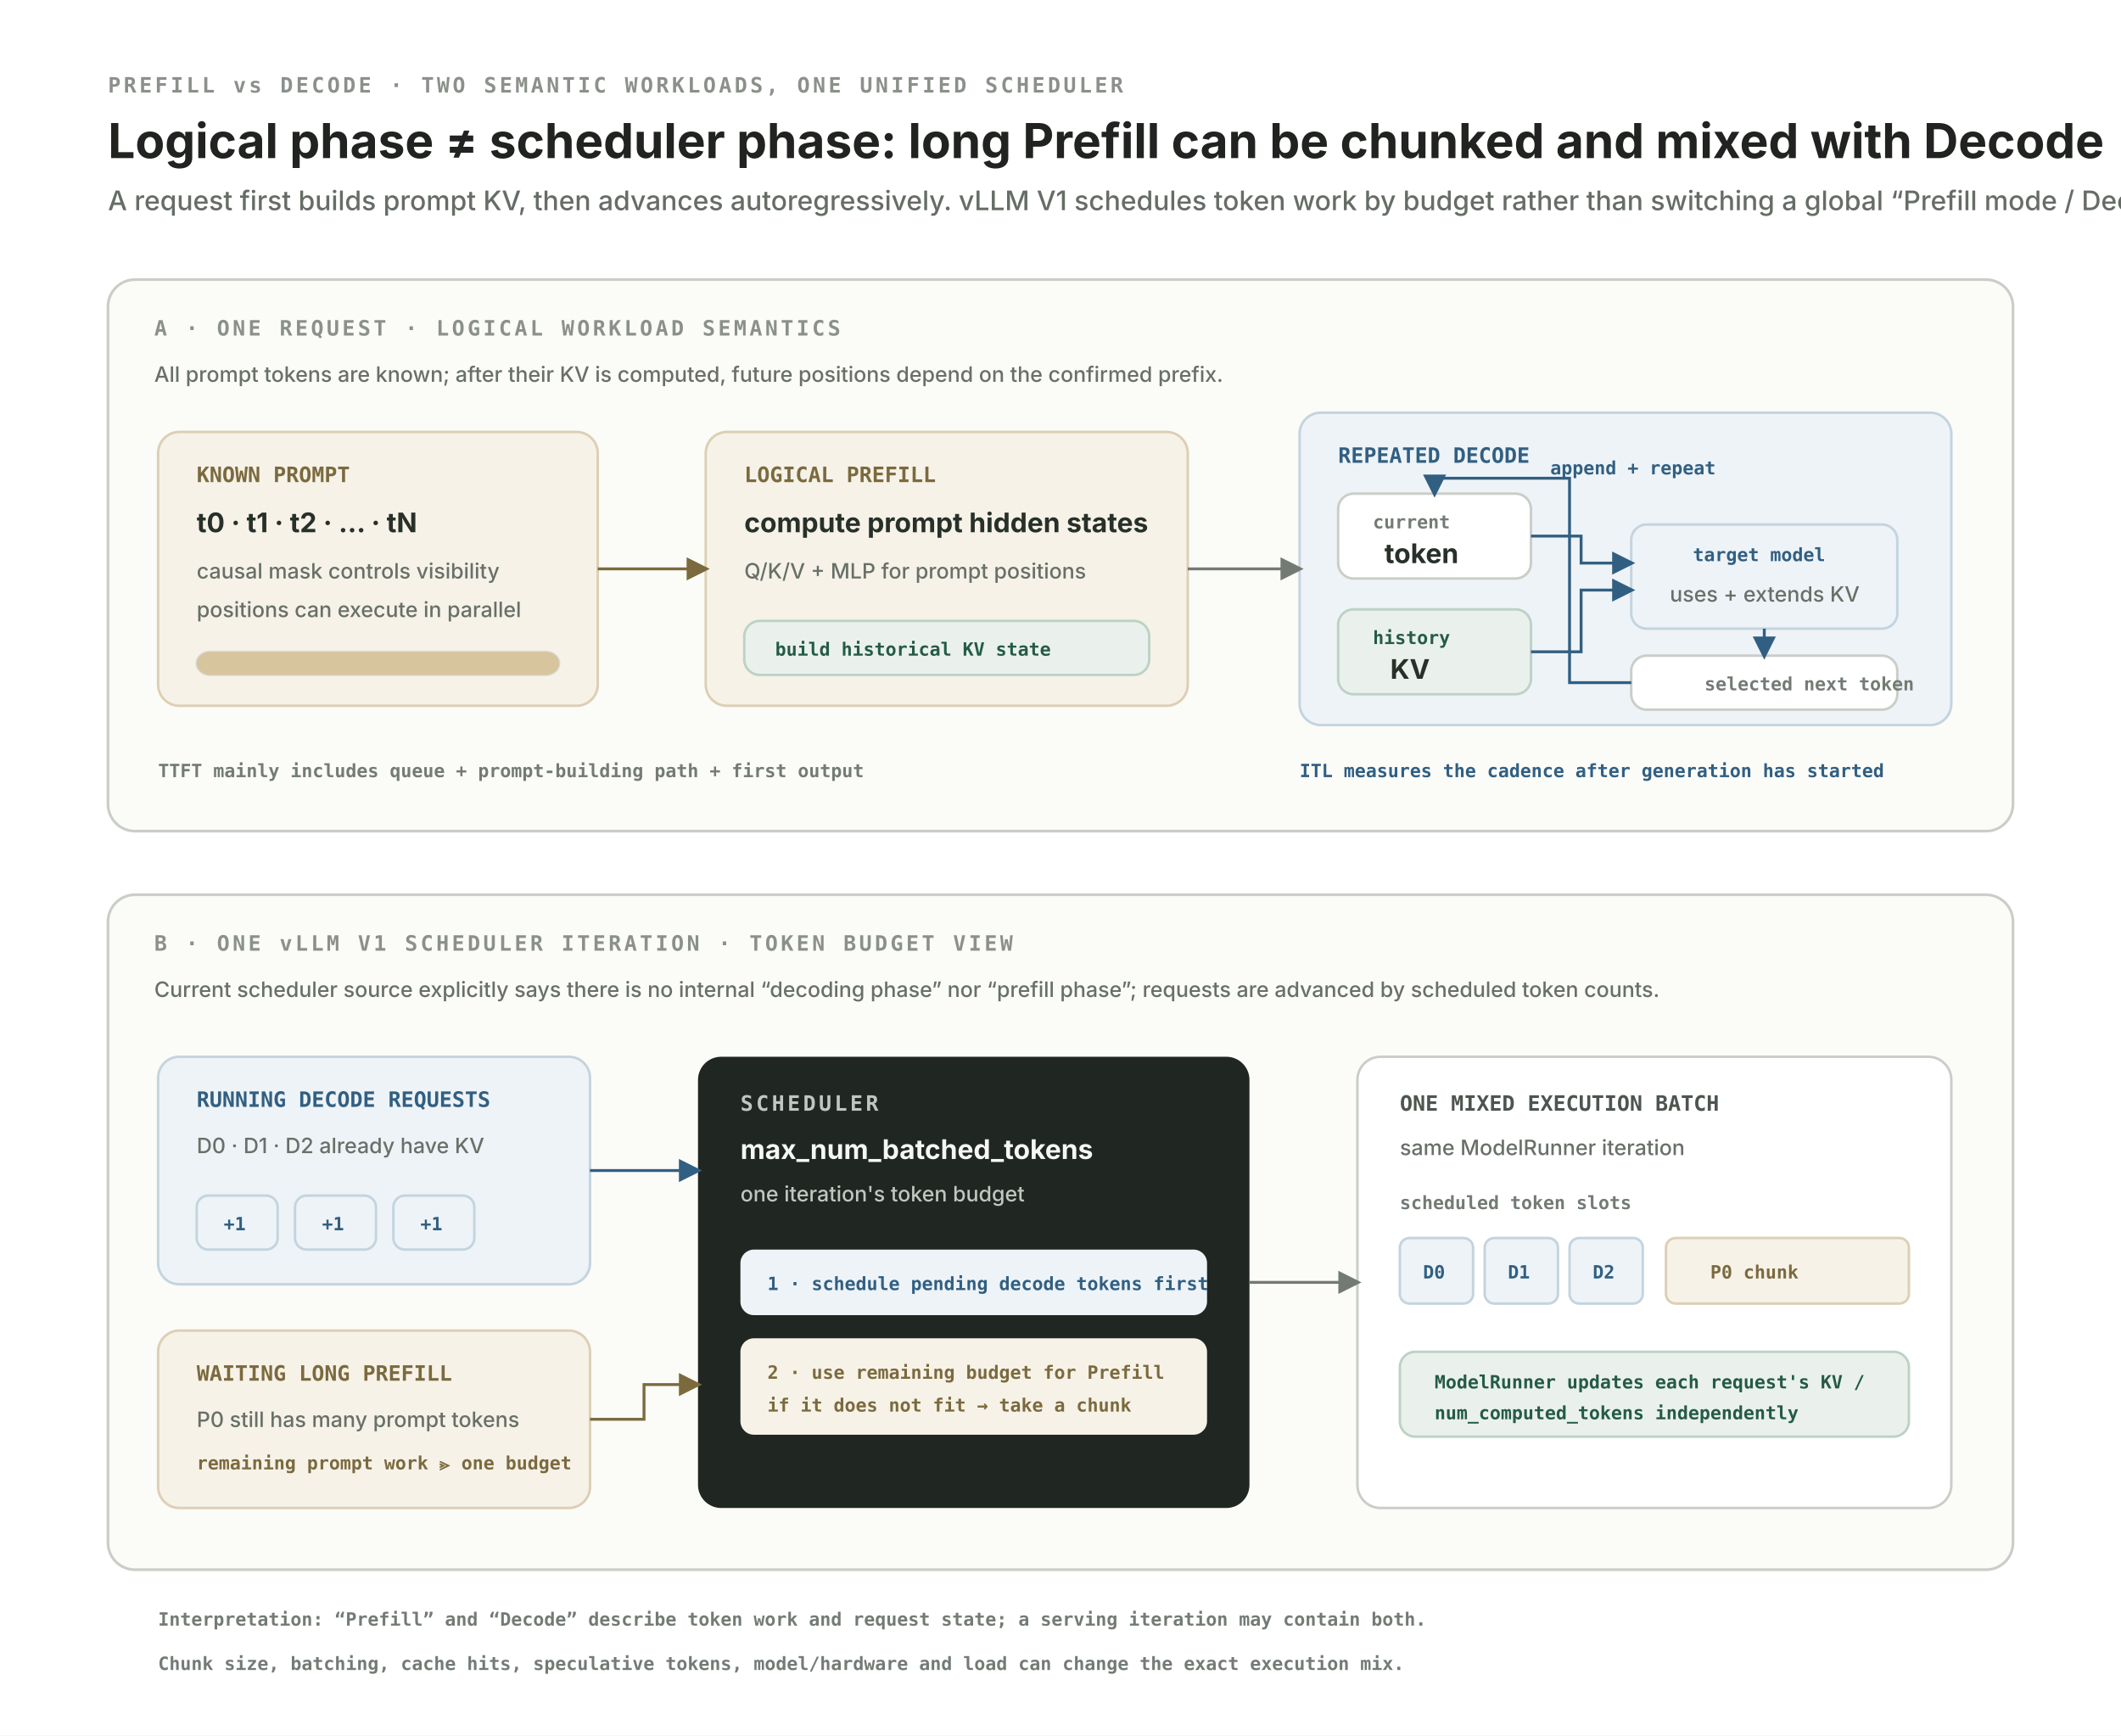
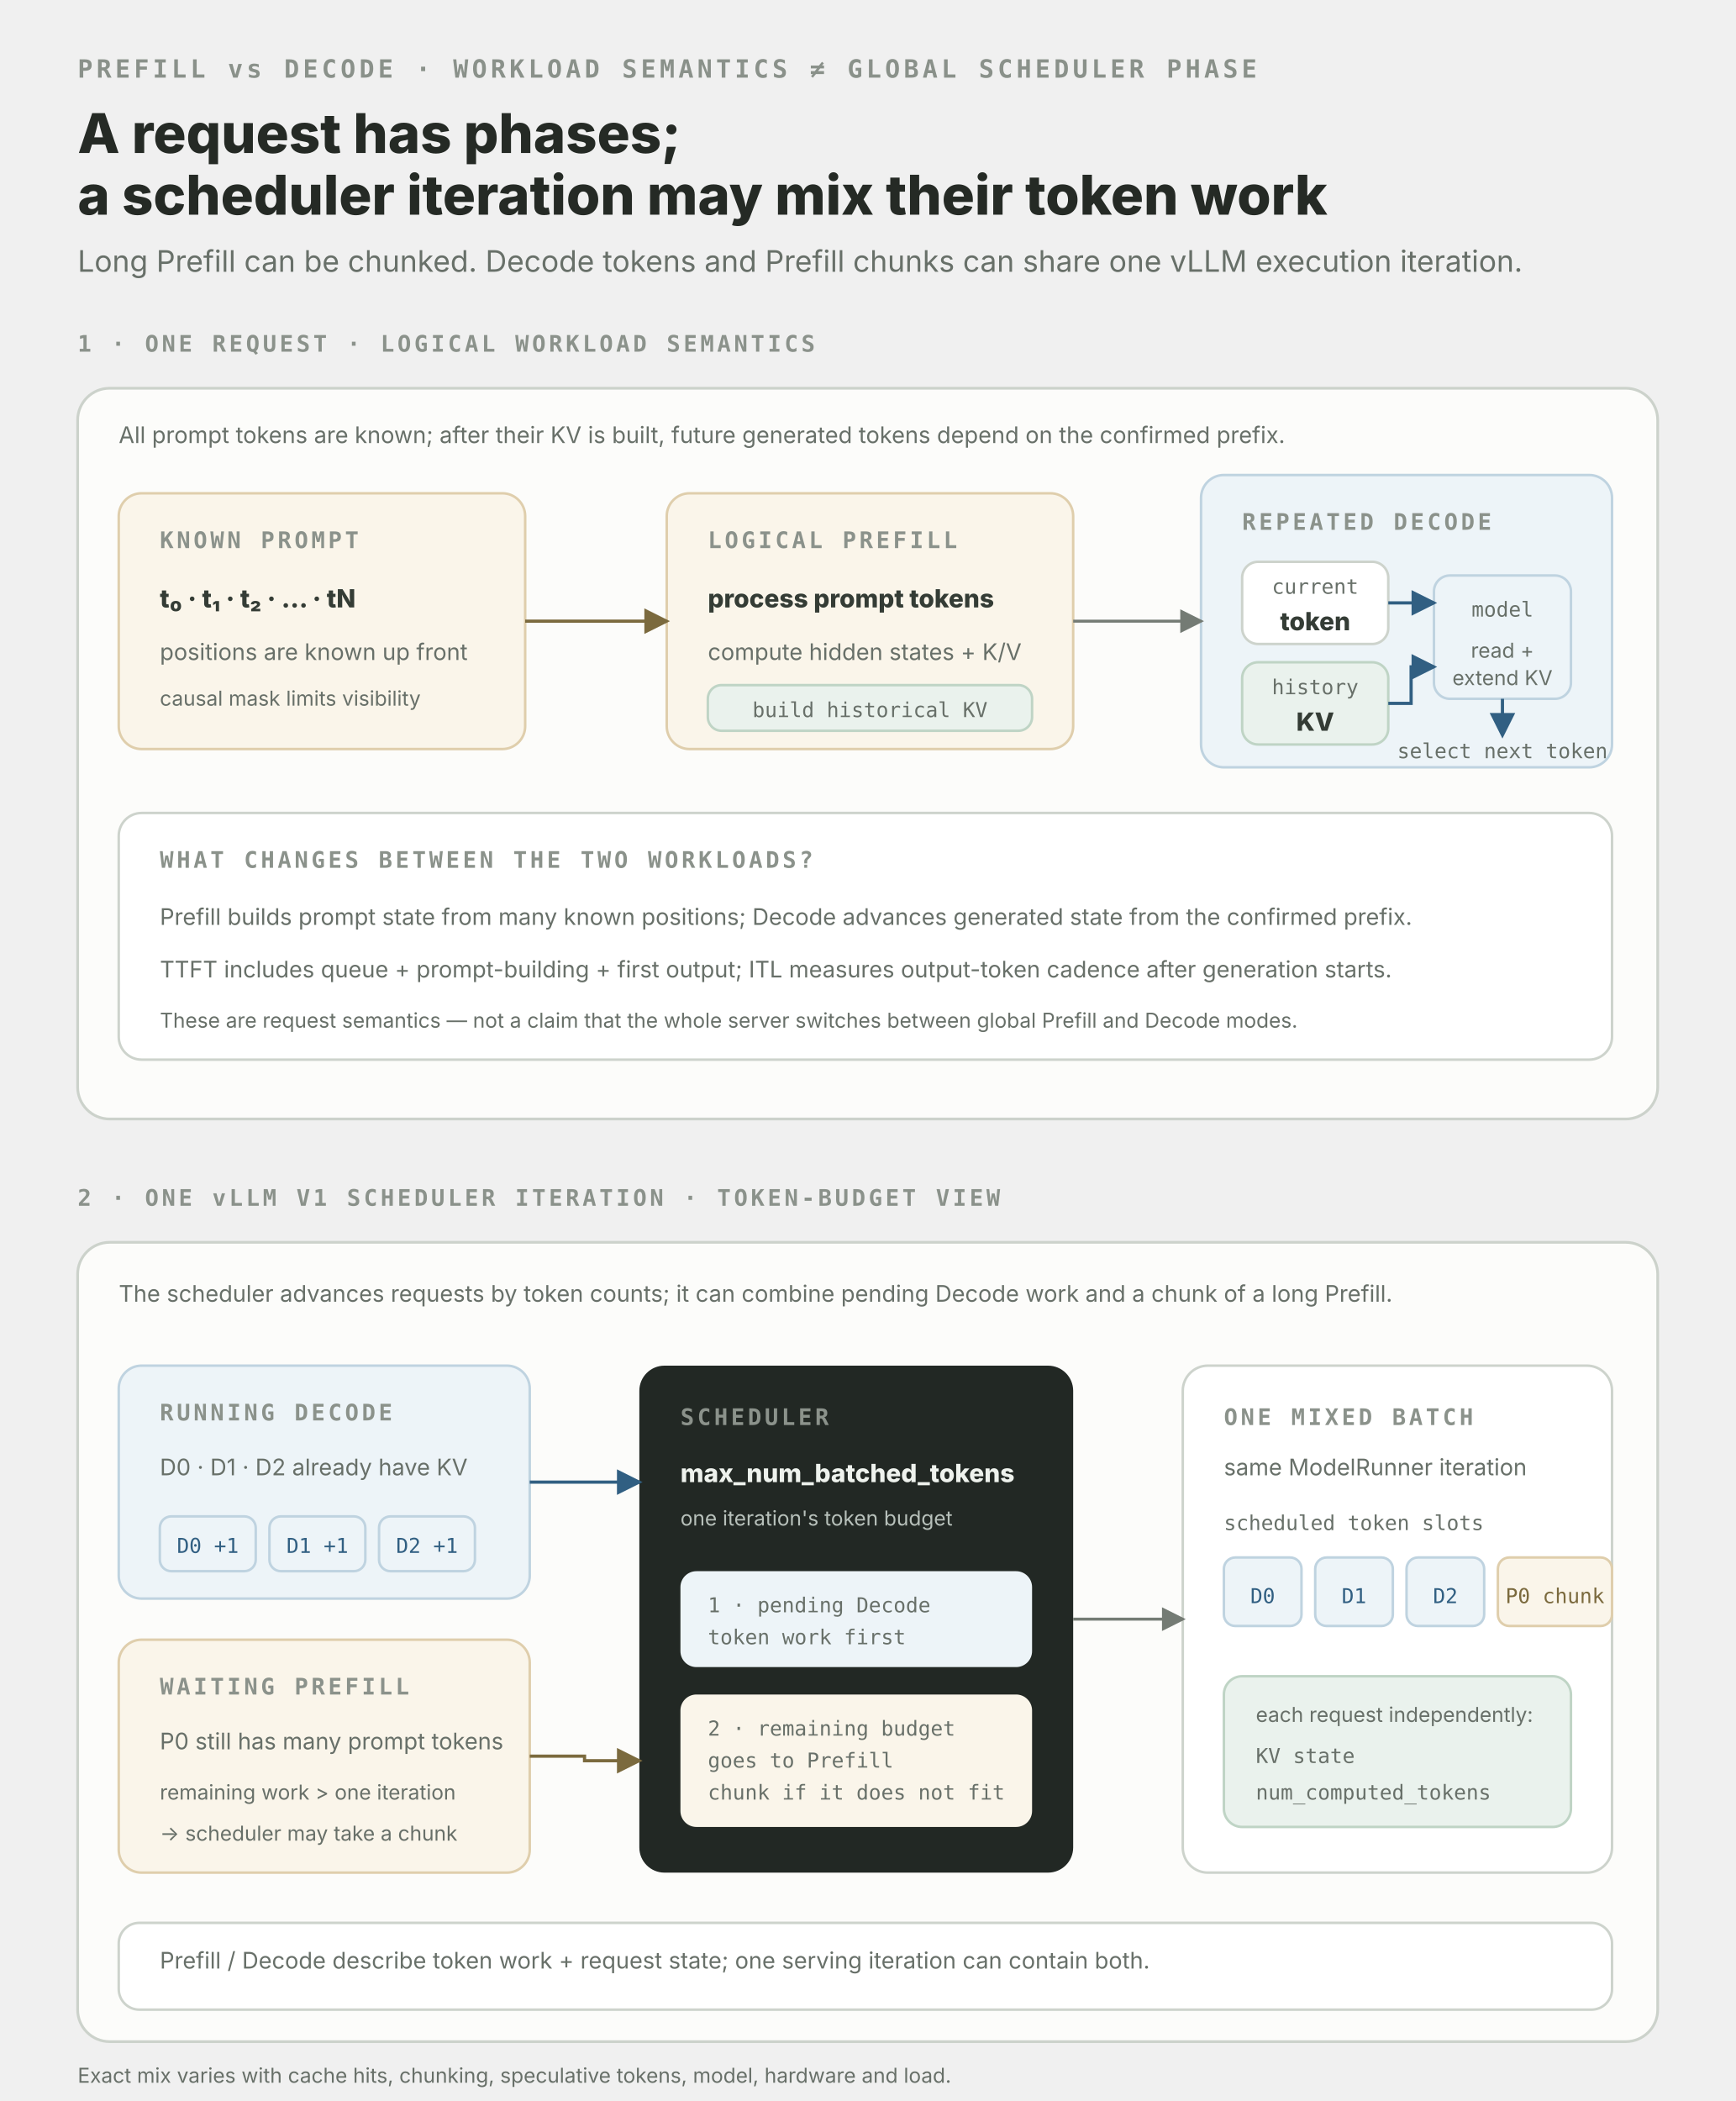
- <svg xmlns="http://www.w3.org/2000/svg" width="1100" height="900" viewBox="0 0 1100 900" role="img" aria-labelledby="title desc">
+ <svg xmlns="http://www.w3.org/2000/svg" viewBox="0 0 760 920" role="img" aria-labelledby="title desc">
  <defs>
-     <marker id="arr" markerWidth="8" markerHeight="8" refX="6.6" refY="4" orient="auto">
-       <path d="M0 0 L8 4 L0 8 z" fill="#737a73" />
+     <marker id="arrow" markerWidth="8" markerHeight="8" refX="7" refY="4" orient="auto">
+       <path d="M0 0 L8 4 L0 8Z" fill="#747b74" />
    </marker>
-     <marker id="arrBlue" markerWidth="8" markerHeight="8" refX="6.6" refY="4" orient="auto">
-       <path d="M0 0 L8 4 L0 8 z" fill="#315f82" />
+     <marker id="blueArrow" markerWidth="8" markerHeight="8" refX="7" refY="4" orient="auto">
+       <path d="M0 0 L8 4 L0 8Z" fill="#315f82" />
    </marker>
-     <marker id="arrGold" markerWidth="8" markerHeight="8" refX="6.6" refY="4" orient="auto">
-       <path d="M0 0 L8 4 L0 8 z" fill="#7b6a3e" />
+     <marker id="goldArrow" markerWidth="8" markerHeight="8" refX="7" refY="4" orient="auto">
+       <path d="M0 0 L8 4 L0 8Z" fill="#7b6a3e" />
    </marker>
    <style>
-     .bg{fill:#fff}.panel{fill:#fbfbf8;stroke:#c9cec7;stroke-width:1.4}.sub{fill:#fff;stroke:#c9cec7;stroke-width:1.3}.blue{fill:#eef3f7;stroke:#c3d4df;stroke-width:1.3}.gold{fill:#f6f2e8;stroke:#ddcfb4;stroke-width:1.3}.green{fill:#eaf1ed;stroke:#bdd2c4;stroke-width:1.3}.dark{fill:#202622}.muted{fill:#f4f5f1;stroke:#d8dbd5;stroke-width:1.2}.line{stroke:#737a73;stroke-width:1.5;fill:none}.lineBlue{stroke:#315f82;stroke-width:1.5;fill:none}.lineGold{stroke:#7b6a3e;stroke-width:1.5;fill:none}.dash{stroke:#a7aca6;stroke-width:1.1;stroke-dasharray:5 5;fill:none}
-     .title{font:700 25px system-ui,-apple-system,BlinkMacSystemFont,"Segoe UI",sans-serif;fill:#20231f}.subtitle{font:500 14px system-ui,-apple-system,BlinkMacSystemFont,"Segoe UI",sans-serif;fill:#666d66}.kicker{font:700 11px ui-monospace,SFMono-Regular,Menlo,monospace;letter-spacing:1.5px;fill:#8b918a}.label{font:700 11px ui-monospace,SFMono-Regular,Menlo,monospace;fill:#4d554f}.strong{font:700 14px system-ui,-apple-system,BlinkMacSystemFont,"Segoe UI",sans-serif;fill:#273029}.small{font:500 11px system-ui,-apple-system,BlinkMacSystemFont,"Segoe UI",sans-serif;fill:#687068}.tiny{font:600 9.5px ui-monospace,SFMono-Regular,Menlo,monospace;fill:#737b74}.white{fill:#f5f7f3}.white2{fill:#bdc8c0}.blueText{fill:#315f82}.goldText{fill:#7b6a3e}.greenText{fill:#255b46}
-   </style>
+       .sans{font-family:-apple-system,BlinkMacSystemFont,"Segoe UI",sans-serif}.mono{font-family:ui-monospace,SFMono-Regular,Menlo,Consolas,monospace}
+       .ey{font-size:11px;font-weight:700;letter-spacing:1.6px;fill:#8a918a}.ttl{font-size:24px;font-weight:760;fill:#252a25}.sub{font-size:13px;fill:#687069}.sec{font-size:10px;font-weight:700;letter-spacing:1.35px;fill:#8b928b}.label{font-size:11px;font-weight:760;fill:#343c35}.small{font-size:10px;fill:#687069}.tiny{font-size:9px;fill:#687069}.panel{fill:#fcfcfa;stroke:#ccd2cb;stroke-width:1.2}.box{fill:#fff;stroke:#cdd3cc;stroke-width:1.1}.blue{fill:#edf4f8;stroke:#bfd3e0;stroke-width:1.1}.gold{fill:#faf5ea;stroke:#dfceac;stroke-width:1.1}.green{fill:#eaf2ed;stroke:#bfd4c5;stroke-width:1.1}.dark{fill:#222824}.line{fill:none;stroke:#747b74;stroke-width:1.3}.bline{fill:none;stroke:#315f82;stroke-width:1.4}.gldline{fill:none;stroke:#7b6a3e;stroke-width:1.4}
+     </style>
  </defs>
-   <rect class="bg" width="1100" height="900" />
-   <text class="kicker" x="56" y="48">PREFILL vs DECODE · TWO SEMANTIC WORKLOADS, ONE UNIFIED SCHEDULER</text>
-   <text class="title" x="56" y="82">Logical phase ≠ scheduler phase: long Prefill can be chunked and mixed with Decode</text>
-   <text class="subtitle" x="56" y="109">A request first builds prompt KV, then advances autoregressively. vLLM V1 schedules token work by budget rather than switching a global “Prefill mode / Decode mode”.</text>
-   <rect class="panel" x="56" y="145" rx="14" width="988" height="286" />
-   <text class="kicker" x="80" y="174">A · ONE REQUEST · LOGICAL WORKLOAD SEMANTICS</text>
-   <text class="small" x="80" y="198">All prompt tokens are known; after their KV is computed, future positions depend on the confirmed prefix.</text>
-   <rect class="gold" x="82" y="224" rx="11" width="228" height="142" />
-   <text class="label goldText" x="102" y="250">KNOWN PROMPT</text>
-   <text class="strong" x="102" y="276">t0 · t1 · t2 · … · tN</text>
-   <text class="small" x="102" y="300">causal mask controls visibility</text>
-   <text class="small" x="102" y="320">positions can execute in parallel</text>
-   <rect class="muted" x="102" y="338" rx="7" width="188" height="12" />
-   <rect x="102" y="338" width="188" height="12" rx="7" fill="#d7c59d" />
-   <rect class="gold" x="366" y="224" rx="11" width="250" height="142" />
-   <text class="label goldText" x="386" y="250">LOGICAL PREFILL</text>
-   <text class="strong" x="386" y="276">compute prompt hidden states</text>
-   <text class="small" x="386" y="300">Q/K/V + MLP for prompt positions</text>
-   <rect class="green" x="386" y="322" rx="8" width="210" height="28" />
-   <text class="tiny greenText" x="402" y="340">build historical KV state</text>
-   <path class="lineGold" marker-end="url(#arrGold)" d="M310 295 H366" />
-   <rect class="blue" x="674" y="214" rx="11" width="338" height="162" />
-   <text class="label blueText" x="694" y="240">REPEATED DECODE</text>
-   <rect class="sub" x="694" y="256" rx="8" width="100" height="44" />
-   <text class="tiny" x="712" y="274">current</text>
-   <text class="strong" x="718" y="292">token</text>
-   <rect class="green" x="694" y="316" rx="8" width="100" height="44" />
-   <text class="tiny greenText" x="712" y="334">history</text>
-   <text class="strong" x="721" y="352">KV</text>
-   <rect class="blue" x="846" y="272" rx="8" width="138" height="54" />
-   <text class="tiny blueText" x="878" y="291">target model</text>
-   <text class="small" x="866" y="312">uses + extends KV</text>
-   <path class="lineBlue" marker-end="url(#arrBlue)" d="M794 278 H820 V292 H846" />
-   <path class="lineBlue" marker-end="url(#arrBlue)" d="M794 338 H820 V306 H846" />
-   <rect class="sub" x="846" y="340" rx="8" width="138" height="28" />
-   <text class="tiny" x="884" y="358">selected next token</text>
-   <path class="lineBlue" marker-end="url(#arrBlue)" d="M915 326 V340" />
-   <path class="lineBlue" marker-end="url(#arrBlue)" d="M846 354 H814 V248 H744 V256" />
-   <text class="tiny blueText" x="804" y="246">append + repeat</text>
-   <path class="line" marker-end="url(#arr)" d="M616 295 H674" />
-   <text class="tiny" x="82" y="403">TTFT mainly includes queue + prompt-building path + first output</text>
-   <text class="tiny blueText" x="674" y="403">ITL measures the cadence after generation has started</text>
-   <rect class="panel" x="56" y="464" rx="14" width="988" height="350" />
-   <text class="kicker" x="80" y="493">B · ONE vLLM V1 SCHEDULER ITERATION · TOKEN BUDGET VIEW</text>
-   <text class="small" x="80" y="517">Current scheduler source explicitly says there is no internal “decoding phase” nor “prefill phase”; requests are advanced by scheduled token counts.</text>
-   <rect class="blue" x="82" y="548" rx="11" width="224" height="118" />
-   <text class="label blueText" x="102" y="574">RUNNING DECODE REQUESTS</text>
-   <text class="small" x="102" y="598">D0 · D1 · D2 already have KV</text>
-   <g transform="translate(102,620)">
-     <rect class="blue" x="0" y="0" width="42" height="28" rx="6" />
-     <rect class="blue" x="51" y="0" width="42" height="28" rx="6" />
-     <rect class="blue" x="102" y="0" width="42" height="28" rx="6" />
-     <text class="tiny blueText" x="14" y="18">+1</text>
-     <text class="tiny blueText" x="65" y="18">+1</text>
-     <text class="tiny blueText" x="116" y="18">+1</text>
+   <text class="mono ey" x="34" y="34">PREFILL vs DECODE · WORKLOAD SEMANTICS ≠ GLOBAL SCHEDULER PHASE</text>
+   <text class="sans ttl" x="34" y="67">A request has phases;</text>
+   <text class="sans ttl" x="34" y="94">a scheduler iteration may mix their token work</text>
+   <text class="sans sub" x="34" y="119">Long Prefill can be chunked. Decode tokens and Prefill chunks can share one vLLM execution iteration.</text>
+   <text class="mono sec" x="34" y="154">1 · ONE REQUEST · LOGICAL WORKLOAD SEMANTICS</text>
+   <rect class="panel" x="34" y="170" width="692" height="320" rx="14" />
+   <text class="sans small" x="52" y="194">All prompt tokens are known; after their KV is built, future generated tokens depend on the confirmed prefix.</text>
+   <rect class="gold" x="52" y="216" width="178" height="112" rx="10" />
+   <text class="mono sec" x="70" y="240" fill="#7b6a3e">KNOWN PROMPT</text>
+   <text class="sans label" x="70" y="266">t₀ · t₁ · t₂ · … · tN</text>
+   <text class="sans small" x="70" y="289">positions are known up front</text>
+   <text class="sans tiny" x="70" y="309">causal mask limits visibility</text>
+   <rect class="gold" x="292" y="216" width="178" height="112" rx="10" />
+   <text class="mono sec" x="310" y="240" fill="#7b6a3e">LOGICAL PREFILL</text>
+   <text class="sans label" x="310" y="266">process prompt tokens</text>
+   <text class="sans small" x="310" y="289">compute hidden states + K/V</text>
+   <rect class="green" x="310" y="300" width="142" height="20" rx="6" />
+   <text class="mono tiny" x="381" y="314" text-anchor="middle" fill="#255b46">build historical KV</text>
+   <path class="gldline" d="M230 272 H292" marker-end="url(#goldArrow)" />
+   <rect class="blue" x="526" y="208" width="180" height="128" rx="10" />
+   <text class="mono sec" x="544" y="232" fill="#315f82">REPEATED DECODE</text>
+   <rect class="box" x="544" y="246" width="64" height="36" rx="7" />
+   <text class="mono tiny" x="576" y="260" text-anchor="middle">current</text>
+   <text class="sans label" x="576" y="276" text-anchor="middle">token</text>
+   <rect class="green" x="544" y="290" width="64" height="36" rx="7" />
+   <text class="mono tiny" x="576" y="304" text-anchor="middle" fill="#255b46">history</text>
+   <text class="sans label" x="576" y="320" text-anchor="middle">KV</text>
+   <rect class="blue" x="628" y="252" width="60" height="54" rx="7" />
+   <text class="mono tiny" x="658" y="270" text-anchor="middle" fill="#315f82">model</text>
+   <text class="sans tiny" x="658" y="288" text-anchor="middle">read +</text>
+   <text class="sans tiny" x="658" y="300" text-anchor="middle">extend KV</text>
+   <path class="bline" d="M608 264 H628" marker-end="url(#blueArrow)" />
+   <path class="bline" d="M608 308 H618 V292 H628" marker-end="url(#blueArrow)" />
+   <path class="bline" d="M658 306 V322" marker-end="url(#blueArrow)" />
+   <text class="mono tiny" x="658" y="332" text-anchor="middle" fill="#315f82">select next token</text>
+   <path class="line" d="M470 272 H526" marker-end="url(#arrow)" />
+   <rect class="box" x="52" y="356" width="654" height="108" rx="10" />
+   <text class="mono sec" x="70" y="380">WHAT CHANGES BETWEEN THE TWO WORKLOADS?</text>
+   <text class="sans small" x="70" y="405">Prefill builds prompt state from many known positions; Decode advances generated state from the confirmed prefix.</text>
+   <text class="sans small" x="70" y="428">TTFT includes queue + prompt-building + first output; ITL measures output-token cadence after generation starts.</text>
+   <text class="sans tiny" x="70" y="450">These are request semantics — not a claim that the whole server switches between global Prefill and Decode modes.</text>
+   <text class="mono sec" x="34" y="528">2 · ONE vLLM V1 SCHEDULER ITERATION · TOKEN-BUDGET VIEW</text>
+   <rect class="panel" x="34" y="544" width="692" height="350" rx="14" />
+   <text class="sans small" x="52" y="570">The scheduler advances requests by token counts; it can combine pending Decode work and a chunk of a long Prefill.</text>
+   <rect class="blue" x="52" y="598" width="180" height="102" rx="10" />
+   <text class="mono sec" x="70" y="622" fill="#315f82">RUNNING DECODE</text>
+   <text class="sans small" x="70" y="646">D0 · D1 · D2 already have KV</text>
+   <g transform="translate(70 664)" class="mono tiny">
+     <rect class="blue" width="42" height="24" rx="5" />
+     <text x="21" y="16" text-anchor="middle" fill="#315f82">D0 +1</text>
+     <rect class="blue" x="48" width="42" height="24" rx="5" />
+     <text x="69" y="16" text-anchor="middle" fill="#315f82">D1 +1</text>
+     <rect class="blue" x="96" width="42" height="24" rx="5" />
+     <text x="117" y="16" text-anchor="middle" fill="#315f82">D2 +1</text>
  </g>
-   <rect class="gold" x="82" y="690" rx="11" width="224" height="92" />
-   <text class="label goldText" x="102" y="716">WAITING LONG PREFILL</text>
-   <text class="small" x="102" y="740">P0 still has many prompt tokens</text>
-   <text class="tiny goldText" x="102" y="762">remaining prompt work ≫ one budget</text>
-   <rect class="dark" x="362" y="548" rx="12" width="286" height="234" />
-   <text class="kicker white2" x="384" y="576">SCHEDULER</text>
-   <text class="strong white" x="384" y="601">max_num_batched_tokens</text>
-   <text class="small white2" x="384" y="623">one iteration's token budget</text>
-   <rect x="384" y="648" width="242" height="34" rx="7" fill="#eef3f7" />
-   <text class="tiny blueText" x="398" y="669">1 · schedule pending decode tokens first</text>
-   <rect x="384" y="694" width="242" height="50" rx="7" fill="#f6f2e8" />
-   <text class="tiny goldText" x="398" y="715">2 · use remaining budget for Prefill</text>
-   <text class="tiny goldText" x="398" y="732">if it does not fit → take a chunk</text>
-   <path class="lineBlue" marker-end="url(#arrBlue)" d="M306 607 H362" />
-   <path class="lineGold" marker-end="url(#arrGold)" d="M306 736 H334 V718 H362" />
-   <rect class="sub" x="704" y="548" rx="12" width="308" height="234" />
-   <text class="label" x="726" y="576">ONE MIXED EXECUTION BATCH</text>
-   <text class="small" x="726" y="599">same ModelRunner iteration</text>
-   <text class="tiny" x="726" y="627">scheduled token slots</text>
-   <rect class="blue" x="726" y="642" width="38" height="34" rx="5" />
-   <rect class="blue" x="770" y="642" width="38" height="34" rx="5" />
-   <rect class="blue" x="814" y="642" width="38" height="34" rx="5" />
-   <text class="tiny blueText" x="738" y="663">D0</text>
-   <text class="tiny blueText" x="782" y="663">D1</text>
-   <text class="tiny blueText" x="826" y="663">D2</text>
-   <rect class="gold" x="864" y="642" width="126" height="34" rx="5" />
-   <text class="tiny goldText" x="887" y="663">P0 chunk</text>
-   <rect class="green" x="726" y="701" rx="8" width="264" height="44" />
-   <text class="tiny greenText" x="744" y="720">ModelRunner updates each request's KV /</text>
-   <text class="tiny greenText" x="744" y="736">num_computed_tokens independently</text>
-   <path class="line" marker-end="url(#arr)" d="M648 665 H704" />
-   <text class="tiny" x="82" y="843">Interpretation: “Prefill” and “Decode” describe token work and request state; a serving iteration may contain both.</text>
-   <text class="tiny" x="82" y="866">Chunk size, batching, cache hits, speculative tokens, model/hardware and load can change the exact execution mix.</text>
+   <rect class="gold" x="52" y="718" width="180" height="102" rx="10" />
+   <text class="mono sec" x="70" y="742" fill="#7b6a3e">WAITING PREFILL</text>
+   <text class="sans small" x="70" y="766">P0 still has many prompt tokens</text>
+   <text class="sans tiny" x="70" y="788">remaining work &gt; one iteration</text>
+   <text class="sans tiny" x="70" y="806">→ scheduler may take a chunk</text>
+   <rect class="dark" x="280" y="598" width="190" height="222" rx="11" />
+   <text class="mono sec" x="298" y="624" fill="#b8c2bb">SCHEDULER</text>
+   <text class="sans label" x="298" y="649" style="fill:#eef2ed">max_num_batched_tokens</text>
+   <text class="sans tiny" x="298" y="668" style="fill:#b7c0ba">one iteration's token budget</text>
+   <rect x="298" y="688" width="154" height="42" rx="7" fill="#edf4f8" />
+   <text class="mono tiny" x="310" y="706" fill="#315f82">1 · pending Decode</text>
+   <text class="mono tiny" x="310" y="720" fill="#315f82">token work first</text>
+   <rect x="298" y="742" width="154" height="58" rx="7" fill="#faf5ea" />
+   <text class="mono tiny" x="310" y="760" fill="#7b6a3e">2 · remaining budget</text>
+   <text class="mono tiny" x="310" y="774" fill="#7b6a3e">goes to Prefill</text>
+   <text class="mono tiny" x="310" y="788" fill="#7b6a3e">chunk if it does not fit</text>
+   <path class="bline" d="M232 649 H280" marker-end="url(#blueArrow)" />
+   <path class="gldline" d="M232 769 H256 V771 H280" marker-end="url(#goldArrow)" />
+   <rect class="box" x="518" y="598" width="188" height="222" rx="11" />
+   <text class="mono sec" x="536" y="624">ONE MIXED BATCH</text>
+   <text class="sans small" x="536" y="646">same ModelRunner iteration</text>
+   <text class="mono tiny" x="536" y="670">scheduled token slots</text>
+   <g transform="translate(536 682)" class="mono tiny">
+     <rect class="blue" width="34" height="30" rx="5" />
+     <text x="17" y="20" text-anchor="middle" fill="#315f82">D0</text>
+     <rect class="blue" x="40" width="34" height="30" rx="5" />
+     <text x="57" y="20" text-anchor="middle" fill="#315f82">D1</text>
+     <rect class="blue" x="80" width="34" height="30" rx="5" />
+     <text x="97" y="20" text-anchor="middle" fill="#315f82">D2</text>
+     <rect class="gold" x="120" width="50" height="30" rx="5" />
+     <text x="145" y="20" text-anchor="middle" fill="#7b6a3e">P0 chunk</text>
+   </g>
+   <rect class="green" x="536" y="734" width="152" height="66" rx="8" />
+   <text class="sans tiny" x="550" y="754" fill="#255b46">each request independently:</text>
+   <text class="mono tiny" x="550" y="772" fill="#255b46">KV state</text>
+   <text class="mono tiny" x="550" y="788" fill="#255b46">num_computed_tokens</text>
+   <path class="line" d="M470 709 H518" marker-end="url(#arrow)" />
+   <rect class="box" x="52" y="842" width="654" height="38" rx="9" />
+   <text class="sans small" x="70" y="862">Prefill / Decode describe token work + request state; one serving iteration can contain both.</text>
+   <text class="sans tiny" x="34" y="912">Exact mix varies with cache hits, chunking, speculative tokens, model, hardware and load.</text>
</svg>
